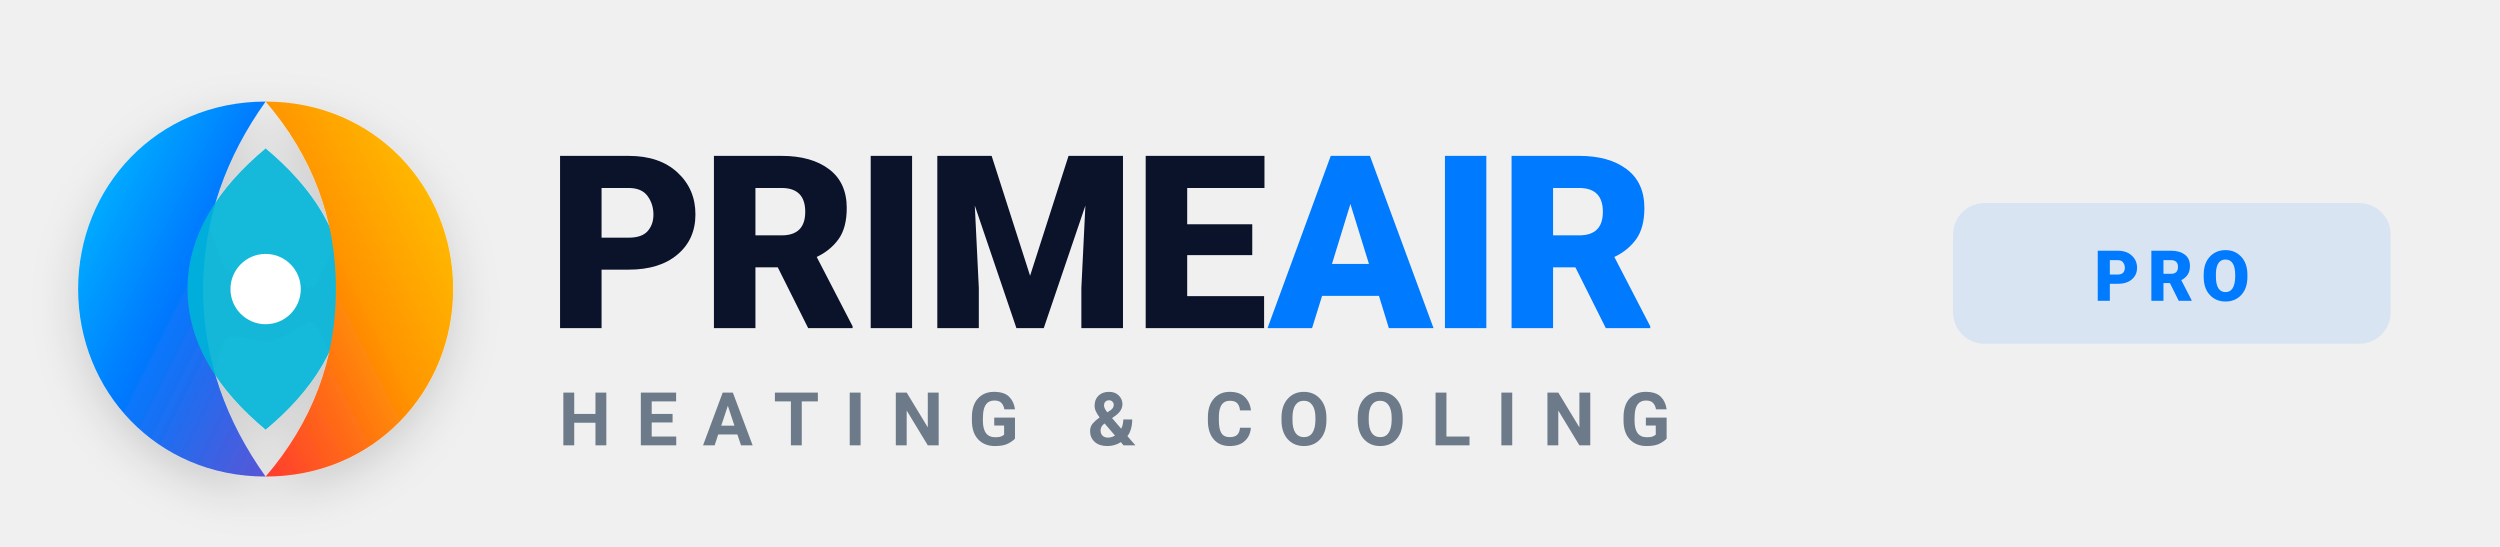
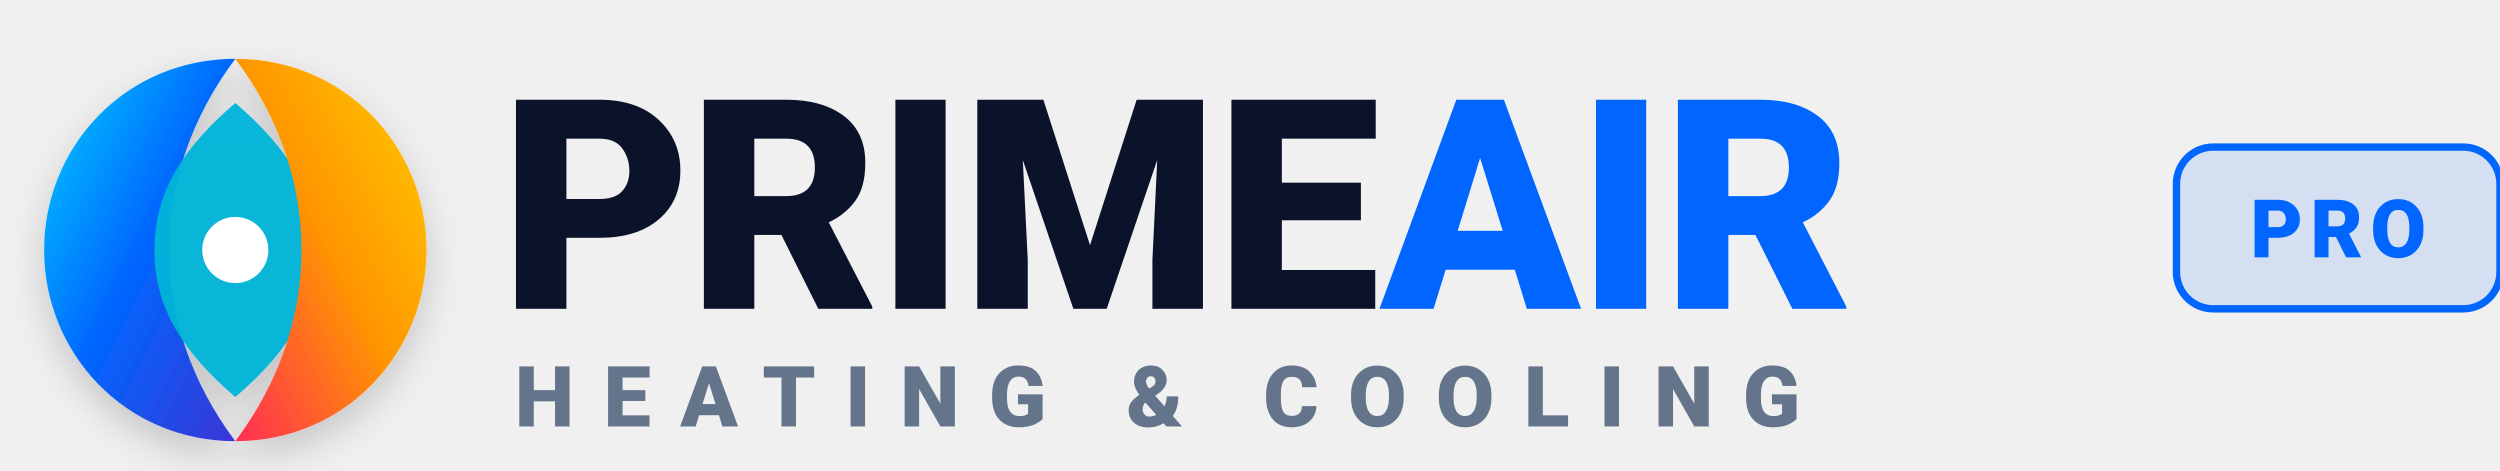
- <svg xmlns="http://www.w3.org/2000/svg" viewBox="0 0 320 70" width="320" height="70" fill="none">
+ <svg xmlns="http://www.w3.org/2000/svg" viewBox="0 0 340 64" width="340" height="64" fill="none">
  <defs>
    <linearGradient id="warmFlame" x1="0%" y1="100%" x2="100%" y2="0%">
-       <stop offset="0%" stop-color="#FF3B30" />
+       <stop offset="0%" stop-color="#FF2D55" />
      <stop offset="50%" stop-color="#FF9500" />
      <stop offset="100%" stop-color="#FFCC00" />
    </linearGradient>
    <linearGradient id="coolFrost" x1="0%" y1="0%" x2="100%" y2="100%">
-       <stop offset="0%" stop-color="#00C7FF" />
-       <stop offset="50%" stop-color="#007AFF" />
-       <stop offset="100%" stop-color="#5856D6" />
+       <stop offset="0%" stop-color="#00D2FF" />
+       <stop offset="50%" stop-color="#0066FF" />
+       <stop offset="100%" stop-color="#3A36D5" />
    </linearGradient>
-     <filter id="subtleGlow" x="-20%" y="-20%" width="140%" height="140%">
-       <feDropShadow dx="0" dy="2" stdDeviation="3" flood-opacity="0.15" />
+     <filter id="subtleGlow" x="-10%" y="-10%" width="120%" height="120%">
+       <feDropShadow dx="0" dy="2" stdDeviation="2.5" flood-opacity="0.18" />
    </filter>
  </defs>
-   <g transform="translate(6, 7)" filter="url(#subtleGlow)">
-     <path d="M 28 6 C 14 6, 4 17, 4 30 C 4 43, 14 54, 28 54 C 23 47, 20 39, 20 30 C 20 21, 23 13, 28 6 Z" fill="url(#coolFrost)" />
-     <path d="M 28 12 C 22 17, 18 23, 18 30 C 18 37, 22 43, 28 48 C 34 43, 38 37, 38 30 C 38 23, 34 17, 28 12 Z" fill="#00B4D8" opacity="0.9" />
-     <path d="M 28 6 C 34 13, 37 21, 37 30 C 37 39, 34 47, 28 54 C 42 54, 52 43, 52 30 C 52 17, 42 6, 28 6 Z" fill="url(#warmFlame)" />
+   <g transform="translate(4, 4)" filter="url(#subtleGlow)">
+     <path d="M 28 4 C 13 4, 2 16, 2 30 C 2 44, 13 56, 28 56 C 22 48, 19 39, 19 30 C 19 21, 22 12, 28 4 Z" fill="url(#coolFrost)" />
+     <path d="M 28 10 C 21 16, 17 22, 17 30 C 17 38, 21 44, 28 50 C 35 44, 39 38, 39 30 C 39 22, 35 16, 28 10 Z" fill="#00B4D8" opacity="0.95" />
+     <path d="M 28 4 C 34 12, 37 21, 37 30 C 37 39, 34 48, 28 56 C 43 56, 54 44, 54 30 C 54 16, 43 4, 28 4 Z" fill="url(#warmFlame)" />
    <circle cx="28" cy="30" r="4.5" fill="#FFFFFF" />
  </g>
-   <g transform="translate(70, 10)">
-     <text x="0" y="32" font-family="-apple-system, BlinkMacSystemFont, 'Segoe UI', Roboto, 'Inter', sans-serif" font-weight="900" font-size="31" letter-spacing="-0.5" fill="#0B132B">
-       PRIME<tspan fill="#007AFF">AIR</tspan>
+   <g transform="translate(68, 6)">
+     <text x="0" y="36" font-family="-apple-system, BlinkMacSystemFont, 'Segoe UI', Roboto, 'Montserrat', 'Inter', sans-serif" font-weight="900" font-size="40" letter-spacing="-0.5" fill="#0B132B">
+       PRIME<tspan fill="#0066FF">AIR</tspan>
    </text>
-     <text x="1.5" y="47" font-family="-apple-system, BlinkMacSystemFont, 'Segoe UI', Roboto, 'Inter', sans-serif" font-weight="700" font-size="9.5" letter-spacing="3.2" fill="#6C7A89">
+     <text x="2" y="52" font-family="-apple-system, BlinkMacSystemFont, 'Segoe UI', Roboto, sans-serif" font-weight="800" font-size="11.5" letter-spacing="4" fill="#64748B">
      HEATING &amp; COOLING
    </text>
-     <rect x="180" y="16" width="56" height="18" rx="4" fill="#007AFF" fill-opacity="0.1" />
-     <text x="208" y="28.5" text-anchor="middle" font-family="-apple-system, BlinkMacSystemFont, 'Segoe UI', Roboto, sans-serif" font-weight="800" font-size="9" letter-spacing="1" fill="#007AFF">PRO</text>
+     <rect x="228" y="14" width="44" height="22" rx="5" fill="#0066FF" fill-opacity="0.12" stroke="#0066FF" stroke-width="1" />
+     <text x="250" y="29" text-anchor="middle" font-family="-apple-system, BlinkMacSystemFont, 'Segoe UI', Roboto, sans-serif" font-weight="900" font-size="11" letter-spacing="1" fill="#0066FF">PRO</text>
  </g>
</svg>
